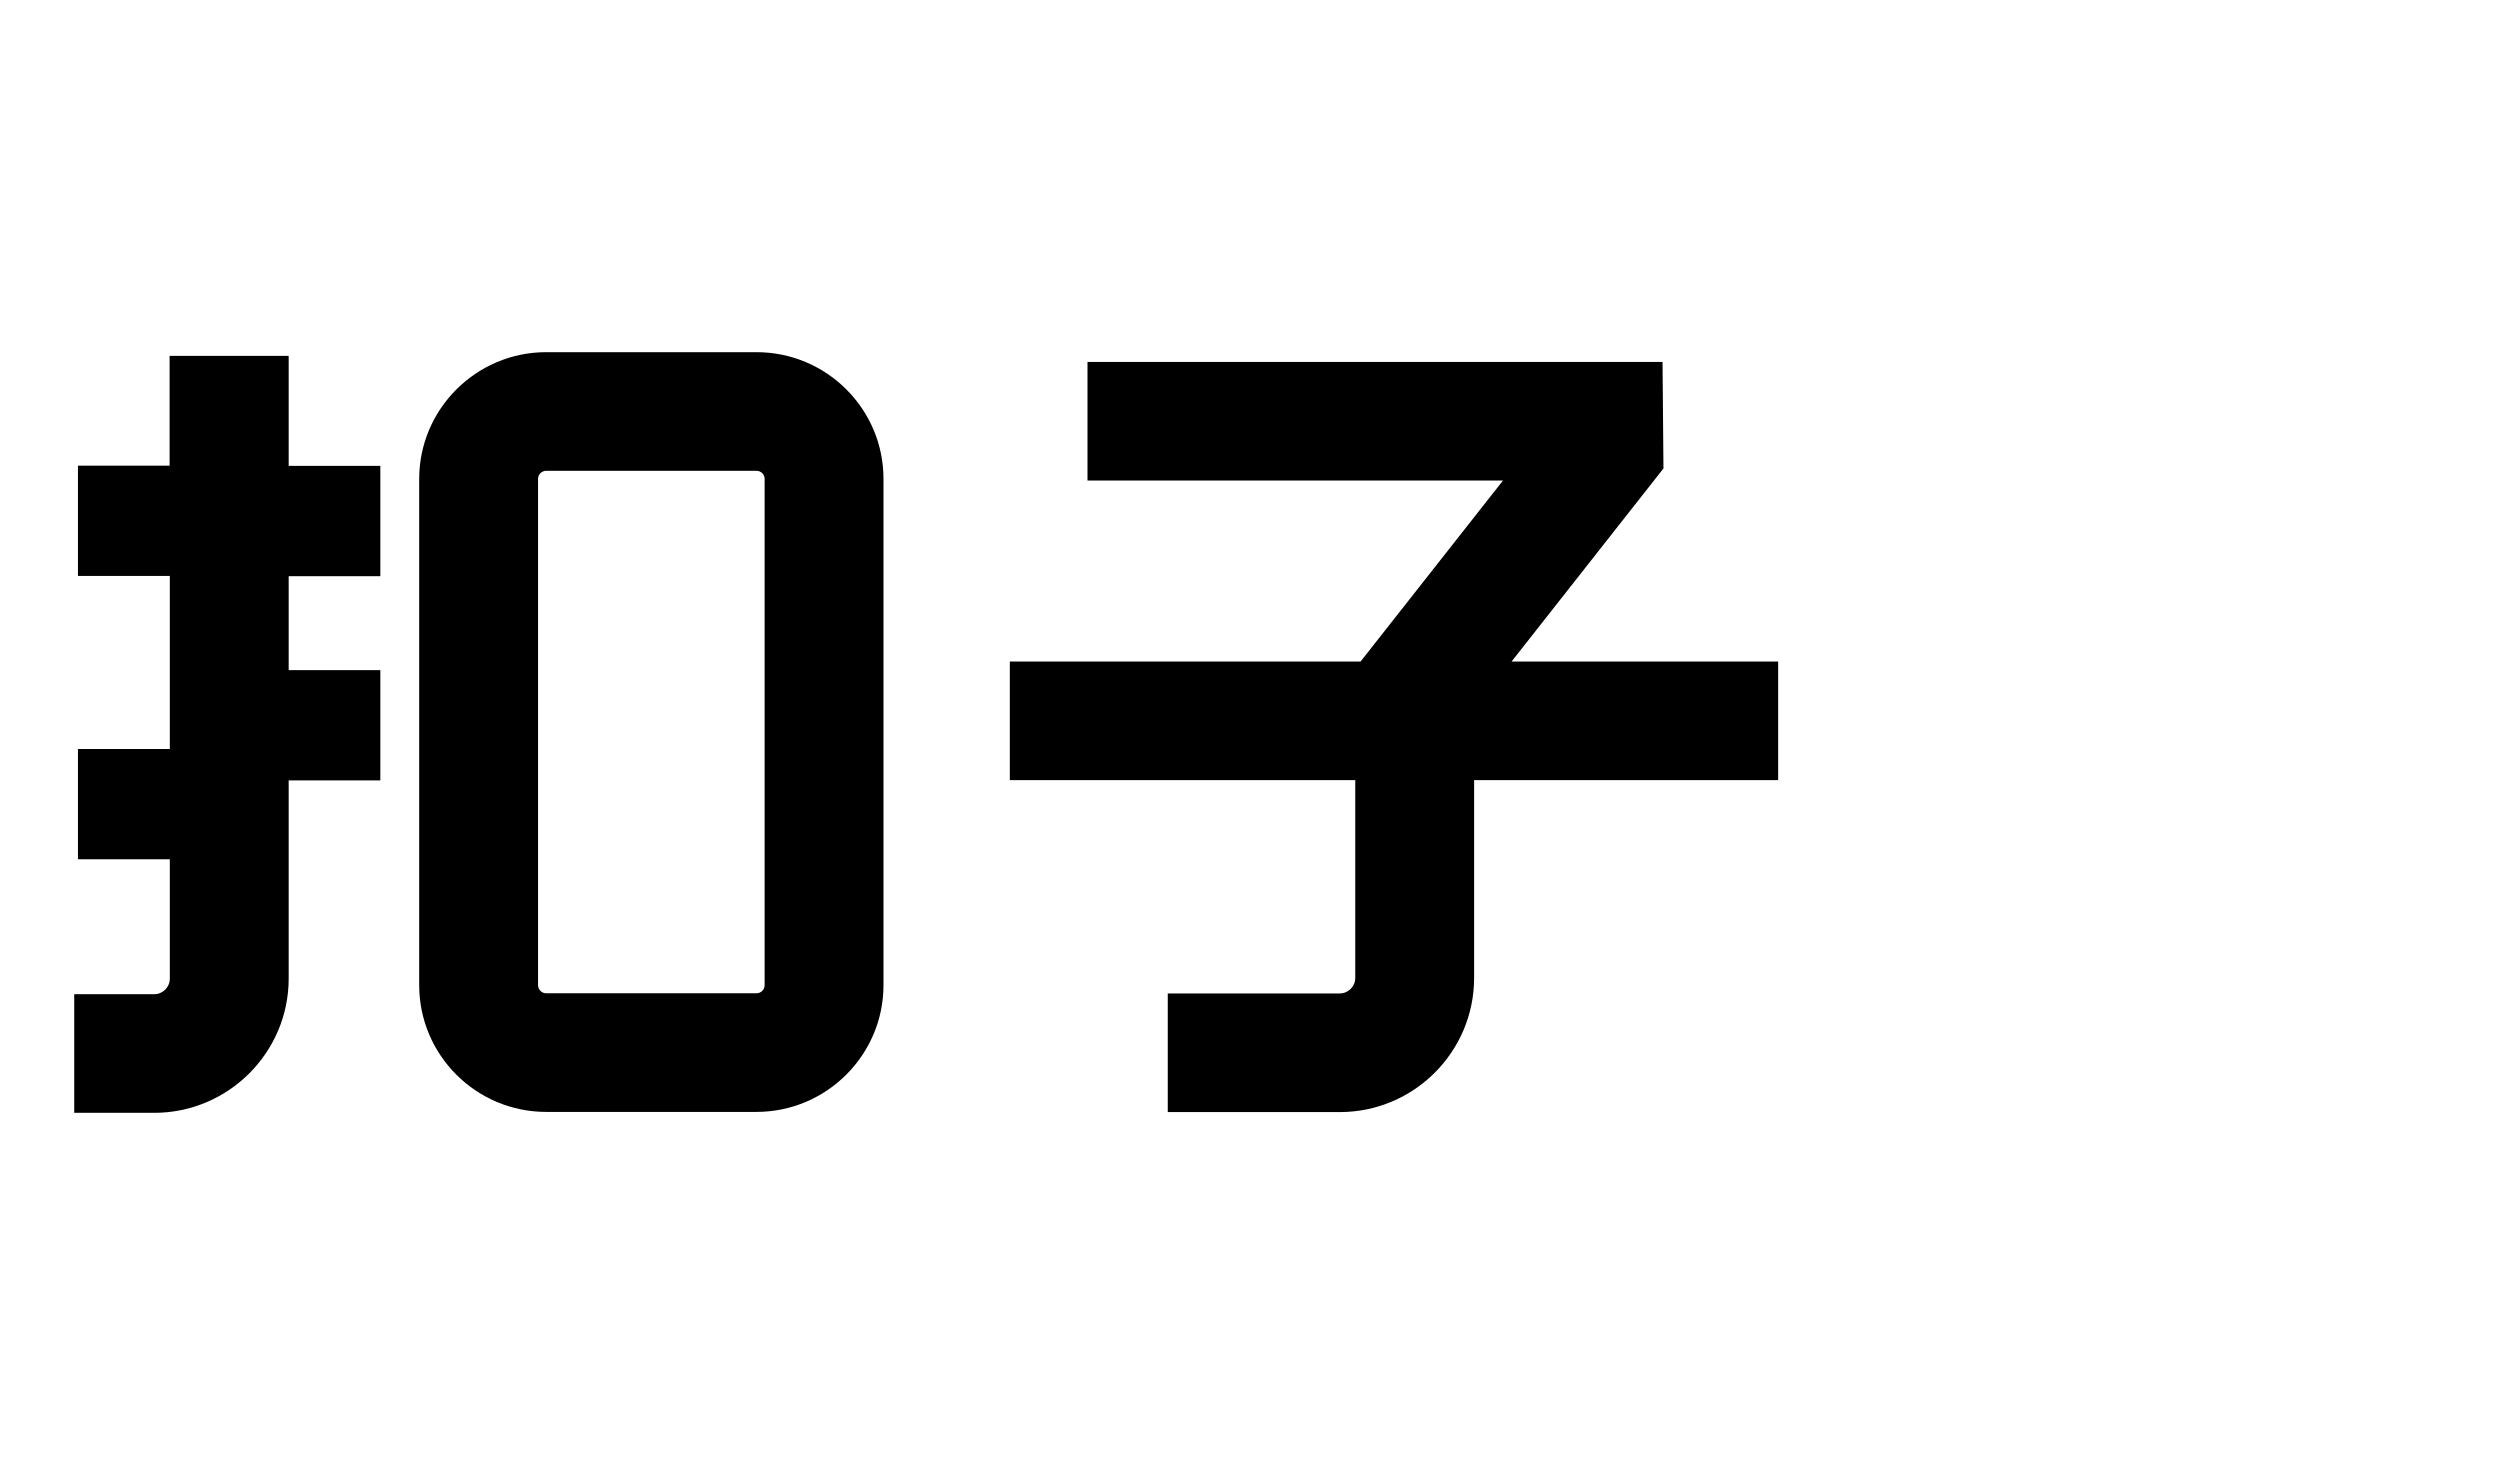
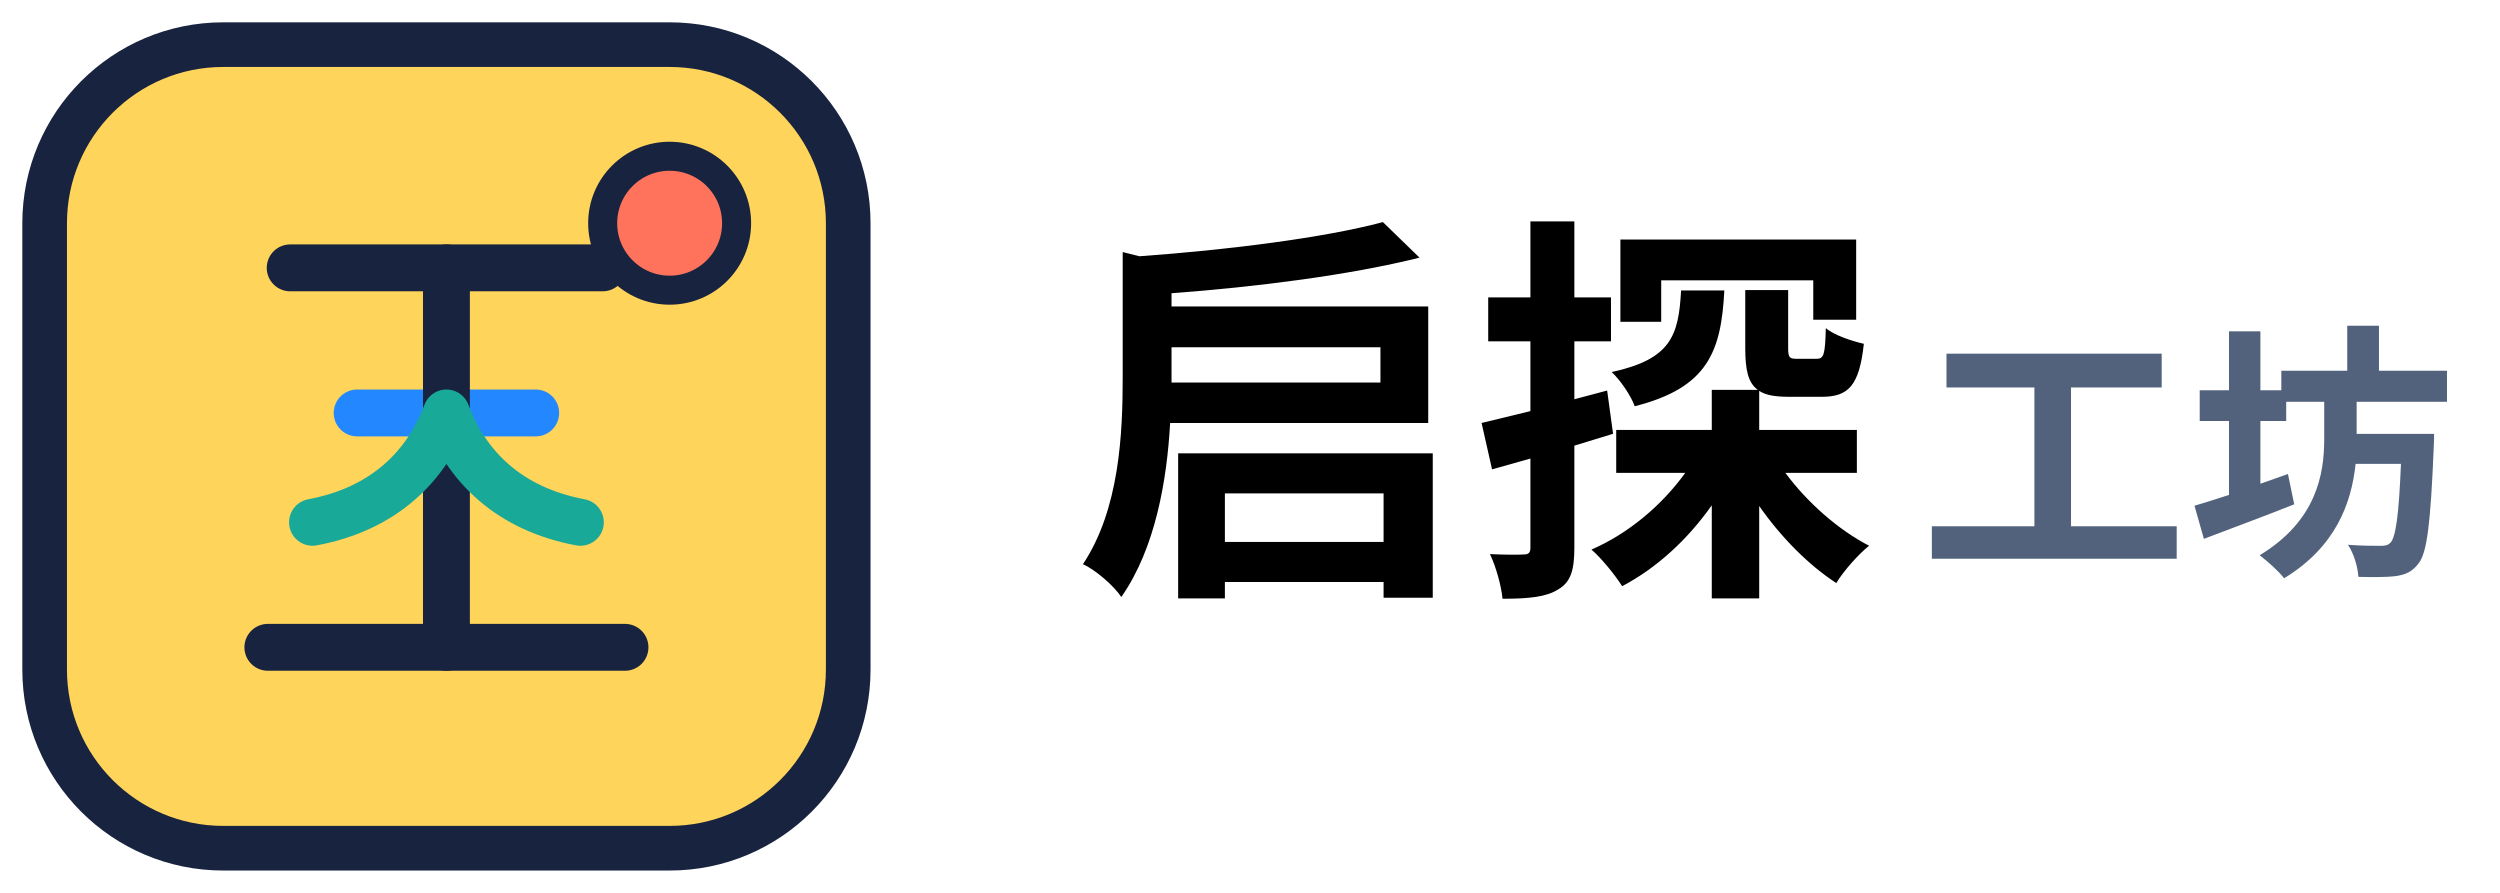
- <svg xmlns="http://www.w3.org/2000/svg" width="68" height="40" viewBox="0 0 68 40" fill="currentColor">
-   <path d="M7.846 9.68H4.613V12.666H2.12V15.665H4.619V20.373H2.12V23.372H4.619V26.618C4.619 26.852 4.429 27.042 4.195 27.042H2.019V30.269H4.195C6.207 30.269 7.852 28.63 7.852 26.618V21.227H10.345V18.228H7.852V15.672H10.345V12.672H7.852V9.686L7.846 9.68Z" />
-   <path d="M20.576 9.579H14.857C12.952 9.579 11.402 11.129 11.402 13.027V26.795C11.402 28.7 12.952 30.244 14.857 30.244H20.576C22.481 30.244 24.031 28.693 24.031 26.795V13.027C24.031 11.123 22.481 9.579 20.576 9.579ZM20.798 26.795C20.798 26.922 20.697 27.017 20.576 27.017H14.857C14.73 27.017 14.635 26.915 14.635 26.795V13.027C14.635 12.9 14.736 12.806 14.857 12.806H20.576C20.703 12.806 20.798 12.907 20.798 13.027V26.795Z" />
-   <path d="M41.115 17.993L45.246 12.742L45.221 9.844H29.58V13.071H40.881L37.008 17.993H27.467V21.22H36.863V26.599C36.863 26.833 36.673 27.022 36.439 27.022H31.763V30.249H36.439C38.457 30.249 40.096 28.611 40.096 26.599V21.22H48.366V17.993H41.115Z" />
+ <svg xmlns="http://www.w3.org/2000/svg" width="112" height="40" viewBox="0 0 112 40" fill="none" role="img" aria-label="启探智能体工坊">
+   <rect x="2" y="2" width="36" height="36" rx="8" fill="#FFD45A" stroke="#17233F" stroke-width="2" />
+   <path d="M12 29H28" stroke="#17233F" stroke-width="2.1" stroke-linecap="round" />
+   <path d="M13 12H27" stroke="#17233F" stroke-width="2.1" stroke-linecap="round" />
+   <path d="M16 18.5H24" stroke="#2388FF" stroke-width="2.1" stroke-linecap="round" />
+   <path d="M20 12V29" stroke="#17233F" stroke-width="2.1" stroke-linecap="round" />
+   <path d="M14 23.4C17.2 22.8 19.1 20.9 20 18.5C20.9 20.9 22.8 22.8 26 23.4" stroke="#18A999" stroke-width="2.1" stroke-linecap="round" stroke-linejoin="round" />
+   <circle cx="30" cy="10" r="3" fill="#FF735C" stroke="#17233F" stroke-width="1.3" />
+   <text x="48" y="25.2" fill="currentColor" font-family="PingFang SC, Microsoft YaHei, Noto Sans SC, sans-serif" font-size="18" font-weight="900">启探</text>
+   <text x="86" y="24.8" fill="#52627D" font-family="PingFang SC, Microsoft YaHei, Noto Sans SC, sans-serif" font-size="12" font-weight="800">工坊</text>
</svg>
